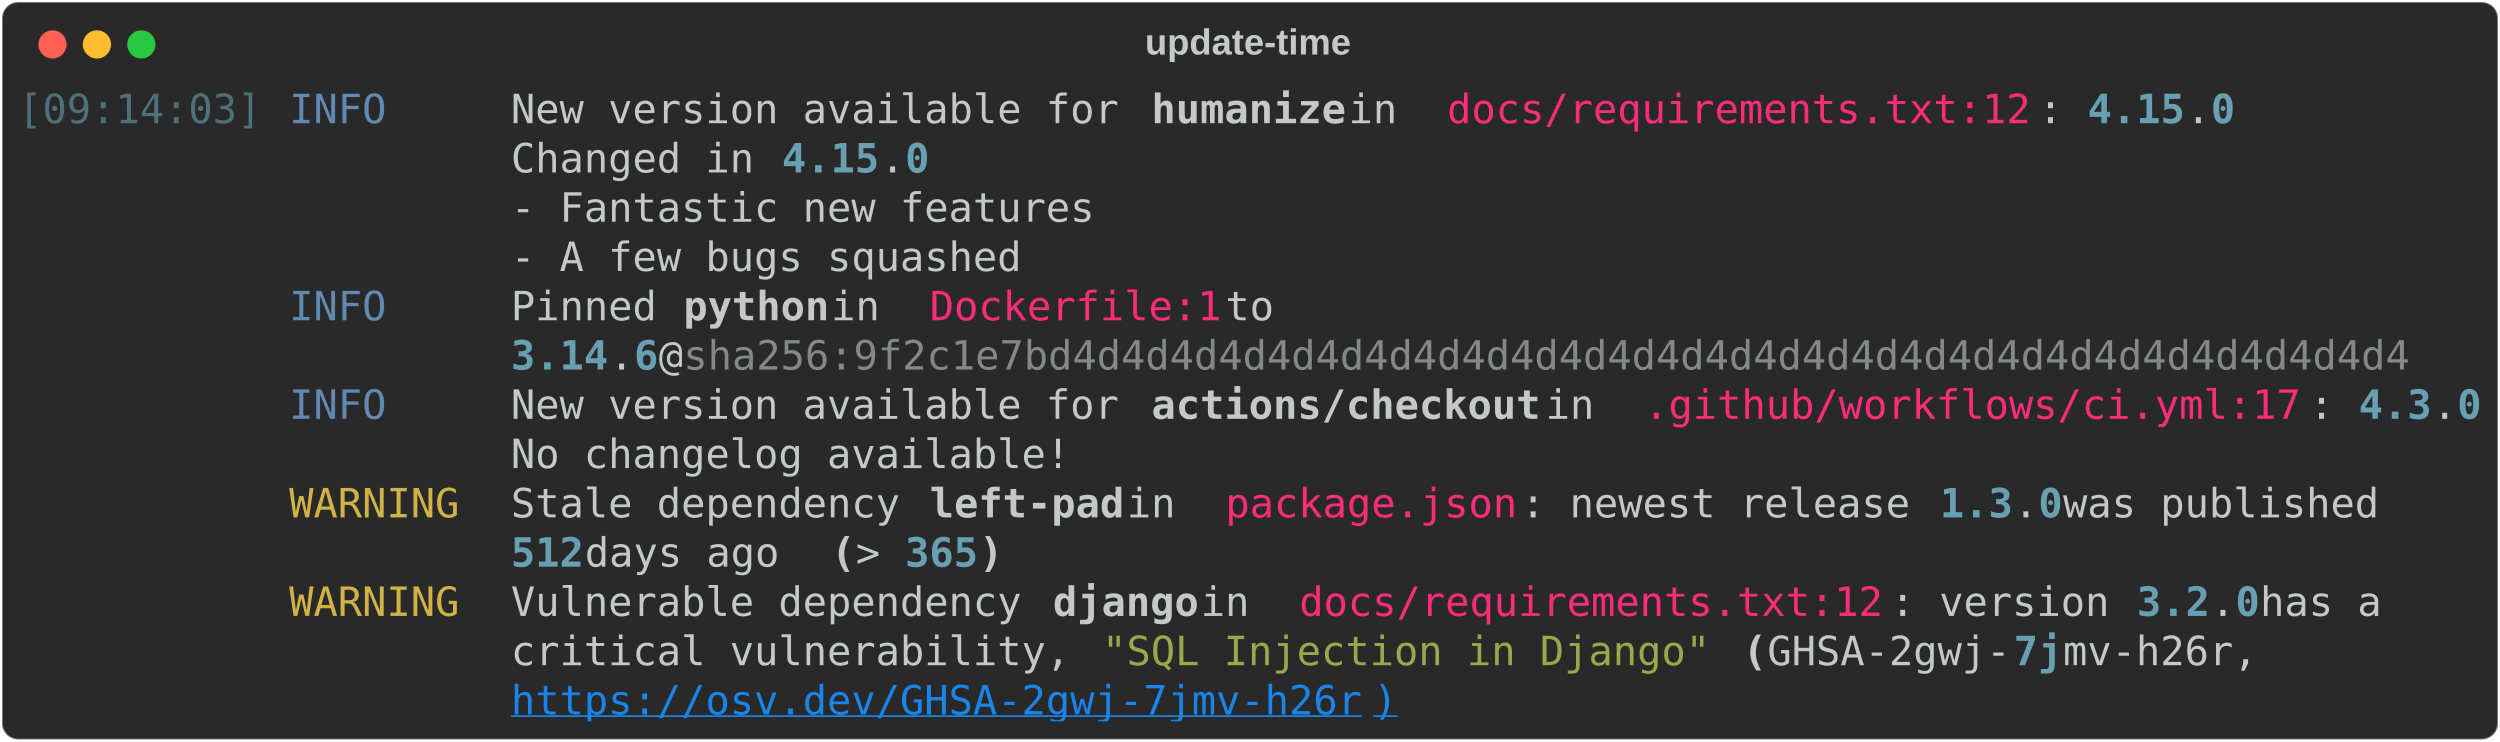
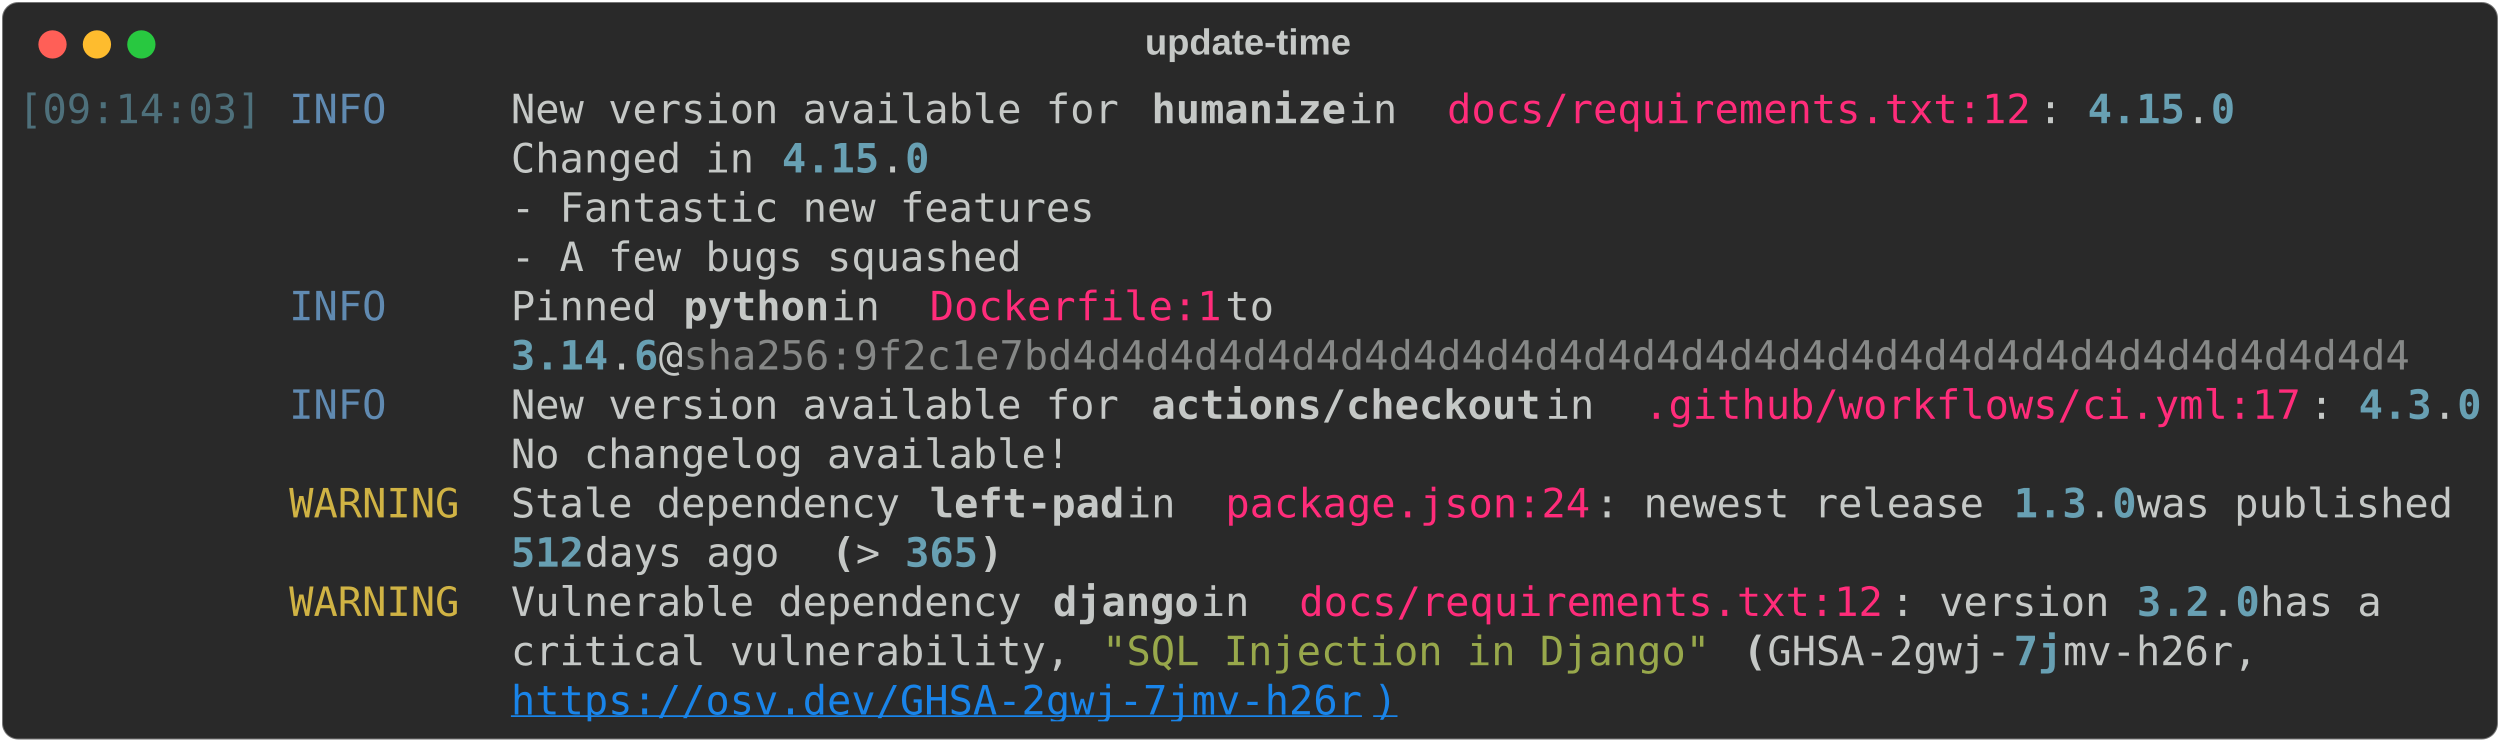
<svg xmlns="http://www.w3.org/2000/svg" class="rich-terminal" width="1238" height="367.2" viewBox="0 0 1238 367.2">
  <style>

    @font-face {
        font-family: "Fira Code";
        src: local("FiraCode-Regular");
        font-style: normal;
        font-weight: 400;
    }
    @font-face {
        font-family: "Fira Code";
        src: local("FiraCode-Bold");
        font-style: bold;
        font-weight: 700;
    }

    .update-time-log-matrix {
        font-family: Fira Code, monospace;
        font-size: 20px;
        line-height: 24.4px;
        font-variant-east-asian: full-width;
    }

    .update-time-log-title {
        font-size: 18px;
        font-weight: bold;
        font-family: arial;
    }

    .update-time-log-r1 { fill: #4e707b }
.update-time-log-r2 { fill: #608ab1 }
.update-time-log-r3 { fill: #c5c8c6 }
.update-time-log-r4 { fill: #c5c8c6;font-weight: bold }
.update-time-log-r5 { fill: #ff2c7a }
.update-time-log-r6 { fill: #68a0b3;font-weight: bold }
.update-time-log-r7 { fill: #868887 }
.update-time-log-r8 { fill: #d0b344 }
.update-time-log-r9 { fill: #98a84b }
.update-time-log-r10 { fill: #1984e9;text-decoration: underline; }
    </style>
  <defs>
    <clipPath id="update-time-log-clip-terminal">
      <rect x="0" y="0" width="1219.0" height="316.2" />
    </clipPath>
    <clipPath id="update-time-log-line-0">
      <rect x="0" y="1.5" width="1220" height="24.65" />
    </clipPath>
    <clipPath id="update-time-log-line-1">
      <rect x="0" y="25.9" width="1220" height="24.65" />
    </clipPath>
    <clipPath id="update-time-log-line-2">
      <rect x="0" y="50.3" width="1220" height="24.65" />
    </clipPath>
    <clipPath id="update-time-log-line-3">
      <rect x="0" y="74.7" width="1220" height="24.65" />
    </clipPath>
    <clipPath id="update-time-log-line-4">
      <rect x="0" y="99.1" width="1220" height="24.65" />
    </clipPath>
    <clipPath id="update-time-log-line-5">
      <rect x="0" y="123.5" width="1220" height="24.65" />
    </clipPath>
    <clipPath id="update-time-log-line-6">
      <rect x="0" y="147.9" width="1220" height="24.65" />
    </clipPath>
    <clipPath id="update-time-log-line-7">
      <rect x="0" y="172.3" width="1220" height="24.65" />
    </clipPath>
    <clipPath id="update-time-log-line-8">
      <rect x="0" y="196.7" width="1220" height="24.65" />
    </clipPath>
    <clipPath id="update-time-log-line-9">
      <rect x="0" y="221.1" width="1220" height="24.65" />
    </clipPath>
    <clipPath id="update-time-log-line-10">
      <rect x="0" y="245.5" width="1220" height="24.65" />
    </clipPath>
    <clipPath id="update-time-log-line-11">
      <rect x="0" y="269.9" width="1220" height="24.65" />
    </clipPath>
  </defs>
  <rect fill="#292929" stroke="rgba(255,255,255,0.35)" stroke-width="1" x="1" y="1" width="1236" height="365.2" rx="8" />
  <text class="update-time-log-title" fill="#c5c8c6" text-anchor="middle" x="618" y="27">update-time</text>
  <g transform="translate(26,22)">
    <circle cx="0" cy="0" r="7" fill="#ff5f57" />
    <circle cx="22" cy="0" r="7" fill="#febc2e" />
    <circle cx="44" cy="0" r="7" fill="#28c840" />
  </g>
  <g transform="translate(9, 41)" clip-path="url(#update-time-log-clip-terminal)">
    <g class="update-time-log-matrix">
      <text class="update-time-log-r1" x="0" y="20" textLength="122" clip-path="url(#update-time-log-line-0)">[09:14:03]</text>
      <text class="update-time-log-r2" x="134.2" y="20" textLength="97.6" clip-path="url(#update-time-log-line-0)">INFO    </text>
      <text class="update-time-log-r3" x="244" y="20" textLength="317.2" clip-path="url(#update-time-log-line-0)">New version available for </text>
      <text class="update-time-log-r4" x="561.2" y="20" textLength="97.6" clip-path="url(#update-time-log-line-0)">humanize</text>
      <text class="update-time-log-r3" x="658.8" y="20" textLength="48.8" clip-path="url(#update-time-log-line-0)"> in </text>
      <text class="update-time-log-r5" x="707.6" y="20" textLength="292.8" clip-path="url(#update-time-log-line-0)">docs/requirements.txt:12</text>
      <text class="update-time-log-r3" x="1000.4" y="20" textLength="24.4" clip-path="url(#update-time-log-line-0)">: </text>
      <text class="update-time-log-r6" x="1024.8" y="20" textLength="48.8" clip-path="url(#update-time-log-line-0)">4.15</text>
      <text class="update-time-log-r3" x="1073.6" y="20" textLength="12.2" clip-path="url(#update-time-log-line-0)">.</text>
      <text class="update-time-log-r6" x="1085.8" y="20" textLength="12.2" clip-path="url(#update-time-log-line-0)">0</text>
      <text class="update-time-log-r3" x="1220" y="20" textLength="12.2" clip-path="url(#update-time-log-line-0)">
</text>
      <text class="update-time-log-r3" x="244" y="44.4" textLength="134.2" clip-path="url(#update-time-log-line-1)">Changed in </text>
      <text class="update-time-log-r6" x="378.2" y="44.4" textLength="48.8" clip-path="url(#update-time-log-line-1)">4.15</text>
      <text class="update-time-log-r3" x="427" y="44.4" textLength="12.2" clip-path="url(#update-time-log-line-1)">.</text>
      <text class="update-time-log-r6" x="439.2" y="44.4" textLength="12.2" clip-path="url(#update-time-log-line-1)">0</text>
      <text class="update-time-log-r3" x="1220" y="44.4" textLength="12.2" clip-path="url(#update-time-log-line-1)">
</text>
      <text class="update-time-log-r3" x="244" y="68.8" textLength="976" clip-path="url(#update-time-log-line-2)">- Fantastic new features                                                        </text>
      <text class="update-time-log-r3" x="1220" y="68.8" textLength="12.2" clip-path="url(#update-time-log-line-2)">
</text>
      <text class="update-time-log-r3" x="244" y="93.2" textLength="976" clip-path="url(#update-time-log-line-3)">- A few bugs squashed                                                           </text>
      <text class="update-time-log-r3" x="1220" y="93.2" textLength="12.2" clip-path="url(#update-time-log-line-3)">
</text>
      <text class="update-time-log-r2" x="134.2" y="117.6" textLength="97.6" clip-path="url(#update-time-log-line-4)">INFO    </text>
      <text class="update-time-log-r3" x="244" y="117.6" textLength="85.4" clip-path="url(#update-time-log-line-4)">Pinned </text>
      <text class="update-time-log-r4" x="329.4" y="117.6" textLength="73.2" clip-path="url(#update-time-log-line-4)">python</text>
      <text class="update-time-log-r3" x="402.6" y="117.6" textLength="48.8" clip-path="url(#update-time-log-line-4)"> in </text>
      <text class="update-time-log-r5" x="451.4" y="117.6" textLength="146.4" clip-path="url(#update-time-log-line-4)">Dockerfile:1</text>
      <text class="update-time-log-r3" x="597.8" y="117.6" textLength="622.2" clip-path="url(#update-time-log-line-4)"> to                                                </text>
      <text class="update-time-log-r3" x="1220" y="117.6" textLength="12.2" clip-path="url(#update-time-log-line-4)">
</text>
      <text class="update-time-log-r6" x="244" y="142" textLength="48.8" clip-path="url(#update-time-log-line-5)">3.14</text>
      <text class="update-time-log-r3" x="292.8" y="142" textLength="12.2" clip-path="url(#update-time-log-line-5)">.</text>
      <text class="update-time-log-r6" x="305" y="142" textLength="12.2" clip-path="url(#update-time-log-line-5)">6</text>
      <text class="update-time-log-r3" x="317.2" y="142" textLength="12.2" clip-path="url(#update-time-log-line-5)">@</text>
      <text class="update-time-log-r7" x="329.4" y="142" textLength="866.2" clip-path="url(#update-time-log-line-5)">sha256:9f2c1e7bd4d4d4d4d4d4d4d4d4d4d4d4d4d4d4d4d4d4d4d4d4d4d4d4d4d4d4d4</text>
      <text class="update-time-log-r3" x="1220" y="142" textLength="12.2" clip-path="url(#update-time-log-line-5)">
</text>
      <text class="update-time-log-r2" x="134.2" y="166.4" textLength="97.6" clip-path="url(#update-time-log-line-6)">INFO    </text>
      <text class="update-time-log-r3" x="244" y="166.4" textLength="317.2" clip-path="url(#update-time-log-line-6)">New version available for </text>
      <text class="update-time-log-r4" x="561.2" y="166.4" textLength="195.2" clip-path="url(#update-time-log-line-6)">actions/checkout</text>
      <text class="update-time-log-r3" x="756.4" y="166.4" textLength="48.8" clip-path="url(#update-time-log-line-6)"> in </text>
      <text class="update-time-log-r5" x="805.2" y="166.4" textLength="329.4" clip-path="url(#update-time-log-line-6)">.github/workflows/ci.yml:17</text>
      <text class="update-time-log-r3" x="1134.6" y="166.4" textLength="24.4" clip-path="url(#update-time-log-line-6)">: </text>
      <text class="update-time-log-r6" x="1159" y="166.4" textLength="36.6" clip-path="url(#update-time-log-line-6)">4.3</text>
      <text class="update-time-log-r3" x="1195.6" y="166.4" textLength="12.2" clip-path="url(#update-time-log-line-6)">.</text>
      <text class="update-time-log-r6" x="1207.8" y="166.4" textLength="12.2" clip-path="url(#update-time-log-line-6)">0</text>
      <text class="update-time-log-r3" x="1220" y="166.4" textLength="12.2" clip-path="url(#update-time-log-line-6)">
</text>
      <text class="update-time-log-r3" x="244" y="190.8" textLength="976" clip-path="url(#update-time-log-line-7)">No changelog available!                                                         </text>
      <text class="update-time-log-r3" x="1220" y="190.8" textLength="12.2" clip-path="url(#update-time-log-line-7)">
</text>
      <text class="update-time-log-r8" x="134.2" y="215.2" textLength="97.6" clip-path="url(#update-time-log-line-8)">WARNING </text>
      <text class="update-time-log-r3" x="244" y="215.2" textLength="207.4" clip-path="url(#update-time-log-line-8)">Stale dependency </text>
      <text class="update-time-log-r4" x="451.4" y="215.2" textLength="97.6" clip-path="url(#update-time-log-line-8)">left-pad</text>
      <text class="update-time-log-r3" x="549" y="215.2" textLength="48.8" clip-path="url(#update-time-log-line-8)"> in </text>
-       <text class="update-time-log-r5" x="597.8" y="215.2" textLength="146.4" clip-path="url(#update-time-log-line-8)">package.json</text>
-       <text class="update-time-log-r3" x="744.2" y="215.2" textLength="207.4" clip-path="url(#update-time-log-line-8)">: newest release </text>
-       <text class="update-time-log-r6" x="951.6" y="215.2" textLength="36.6" clip-path="url(#update-time-log-line-8)">1.3</text>
-       <text class="update-time-log-r3" x="988.2" y="215.2" textLength="12.2" clip-path="url(#update-time-log-line-8)">.</text>
-       <text class="update-time-log-r6" x="1000.4" y="215.2" textLength="12.2" clip-path="url(#update-time-log-line-8)">0</text>
-       <text class="update-time-log-r3" x="1012.6" y="215.2" textLength="207.4" clip-path="url(#update-time-log-line-8)"> was published   </text>
+       <text class="update-time-log-r5" x="597.8" y="215.2" textLength="183" clip-path="url(#update-time-log-line-8)">package.json:24</text>
+       <text class="update-time-log-r3" x="780.8" y="215.2" textLength="207.4" clip-path="url(#update-time-log-line-8)">: newest release </text>
+       <text class="update-time-log-r6" x="988.2" y="215.2" textLength="36.6" clip-path="url(#update-time-log-line-8)">1.3</text>
+       <text class="update-time-log-r3" x="1024.8" y="215.2" textLength="12.2" clip-path="url(#update-time-log-line-8)">.</text>
+       <text class="update-time-log-r6" x="1037" y="215.2" textLength="12.2" clip-path="url(#update-time-log-line-8)">0</text>
+       <text class="update-time-log-r3" x="1049.2" y="215.2" textLength="170.8" clip-path="url(#update-time-log-line-8)"> was published</text>
      <text class="update-time-log-r3" x="1220" y="215.2" textLength="12.2" clip-path="url(#update-time-log-line-8)">
</text>
      <text class="update-time-log-r6" x="244" y="239.6" textLength="36.6" clip-path="url(#update-time-log-line-9)">512</text>
      <text class="update-time-log-r3" x="280.6" y="239.6" textLength="122" clip-path="url(#update-time-log-line-9)"> days ago </text>
      <text class="update-time-log-r4" x="402.6" y="239.6" textLength="12.2" clip-path="url(#update-time-log-line-9)">(</text>
      <text class="update-time-log-r3" x="414.8" y="239.6" textLength="24.4" clip-path="url(#update-time-log-line-9)">&gt; </text>
      <text class="update-time-log-r6" x="439.2" y="239.6" textLength="36.6" clip-path="url(#update-time-log-line-9)">365</text>
      <text class="update-time-log-r4" x="475.8" y="239.6" textLength="12.2" clip-path="url(#update-time-log-line-9)">)</text>
      <text class="update-time-log-r3" x="1220" y="239.6" textLength="12.2" clip-path="url(#update-time-log-line-9)">
</text>
      <text class="update-time-log-r8" x="134.2" y="264" textLength="97.6" clip-path="url(#update-time-log-line-10)">WARNING </text>
      <text class="update-time-log-r3" x="244" y="264" textLength="268.4" clip-path="url(#update-time-log-line-10)">Vulnerable dependency </text>
      <text class="update-time-log-r4" x="512.4" y="264" textLength="73.2" clip-path="url(#update-time-log-line-10)">django</text>
      <text class="update-time-log-r3" x="585.6" y="264" textLength="48.8" clip-path="url(#update-time-log-line-10)"> in </text>
      <text class="update-time-log-r5" x="634.4" y="264" textLength="292.8" clip-path="url(#update-time-log-line-10)">docs/requirements.txt:12</text>
      <text class="update-time-log-r3" x="927.2" y="264" textLength="122" clip-path="url(#update-time-log-line-10)">: version </text>
      <text class="update-time-log-r6" x="1049.2" y="264" textLength="36.6" clip-path="url(#update-time-log-line-10)">3.2</text>
      <text class="update-time-log-r3" x="1085.8" y="264" textLength="12.2" clip-path="url(#update-time-log-line-10)">.</text>
      <text class="update-time-log-r6" x="1098" y="264" textLength="12.2" clip-path="url(#update-time-log-line-10)">0</text>
      <text class="update-time-log-r3" x="1110.2" y="264" textLength="109.8" clip-path="url(#update-time-log-line-10)"> has a   </text>
      <text class="update-time-log-r3" x="1220" y="264" textLength="12.2" clip-path="url(#update-time-log-line-10)">
</text>
      <text class="update-time-log-r3" x="244" y="288.4" textLength="292.8" clip-path="url(#update-time-log-line-11)">critical vulnerability, </text>
      <text class="update-time-log-r9" x="536.8" y="288.4" textLength="305" clip-path="url(#update-time-log-line-11)">"SQL Injection in Django"</text>
      <text class="update-time-log-r4" x="854" y="288.4" textLength="12.2" clip-path="url(#update-time-log-line-11)">(</text>
      <text class="update-time-log-r3" x="866.2" y="288.4" textLength="122" clip-path="url(#update-time-log-line-11)">GHSA-2gwj-</text>
      <text class="update-time-log-r6" x="988.2" y="288.4" textLength="24.4" clip-path="url(#update-time-log-line-11)">7j</text>
      <text class="update-time-log-r3" x="1012.6" y="288.4" textLength="207.4" clip-path="url(#update-time-log-line-11)">mv-h26r,         </text>
      <text class="update-time-log-r3" x="1220" y="288.4" textLength="12.2" clip-path="url(#update-time-log-line-11)">
</text>
      <text class="update-time-log-r10" x="244" y="312.8" textLength="427" clip-path="url(#update-time-log-line-12)">https://osv.dev/GHSA-2gwj-7jmv-h26r</text>
      <text class="update-time-log-r10" x="671" y="312.8" textLength="12.2" clip-path="url(#update-time-log-line-12)">)</text>
      <text class="update-time-log-r3" x="1220" y="312.8" textLength="12.2" clip-path="url(#update-time-log-line-12)">
</text>
    </g>
  </g>
</svg>
